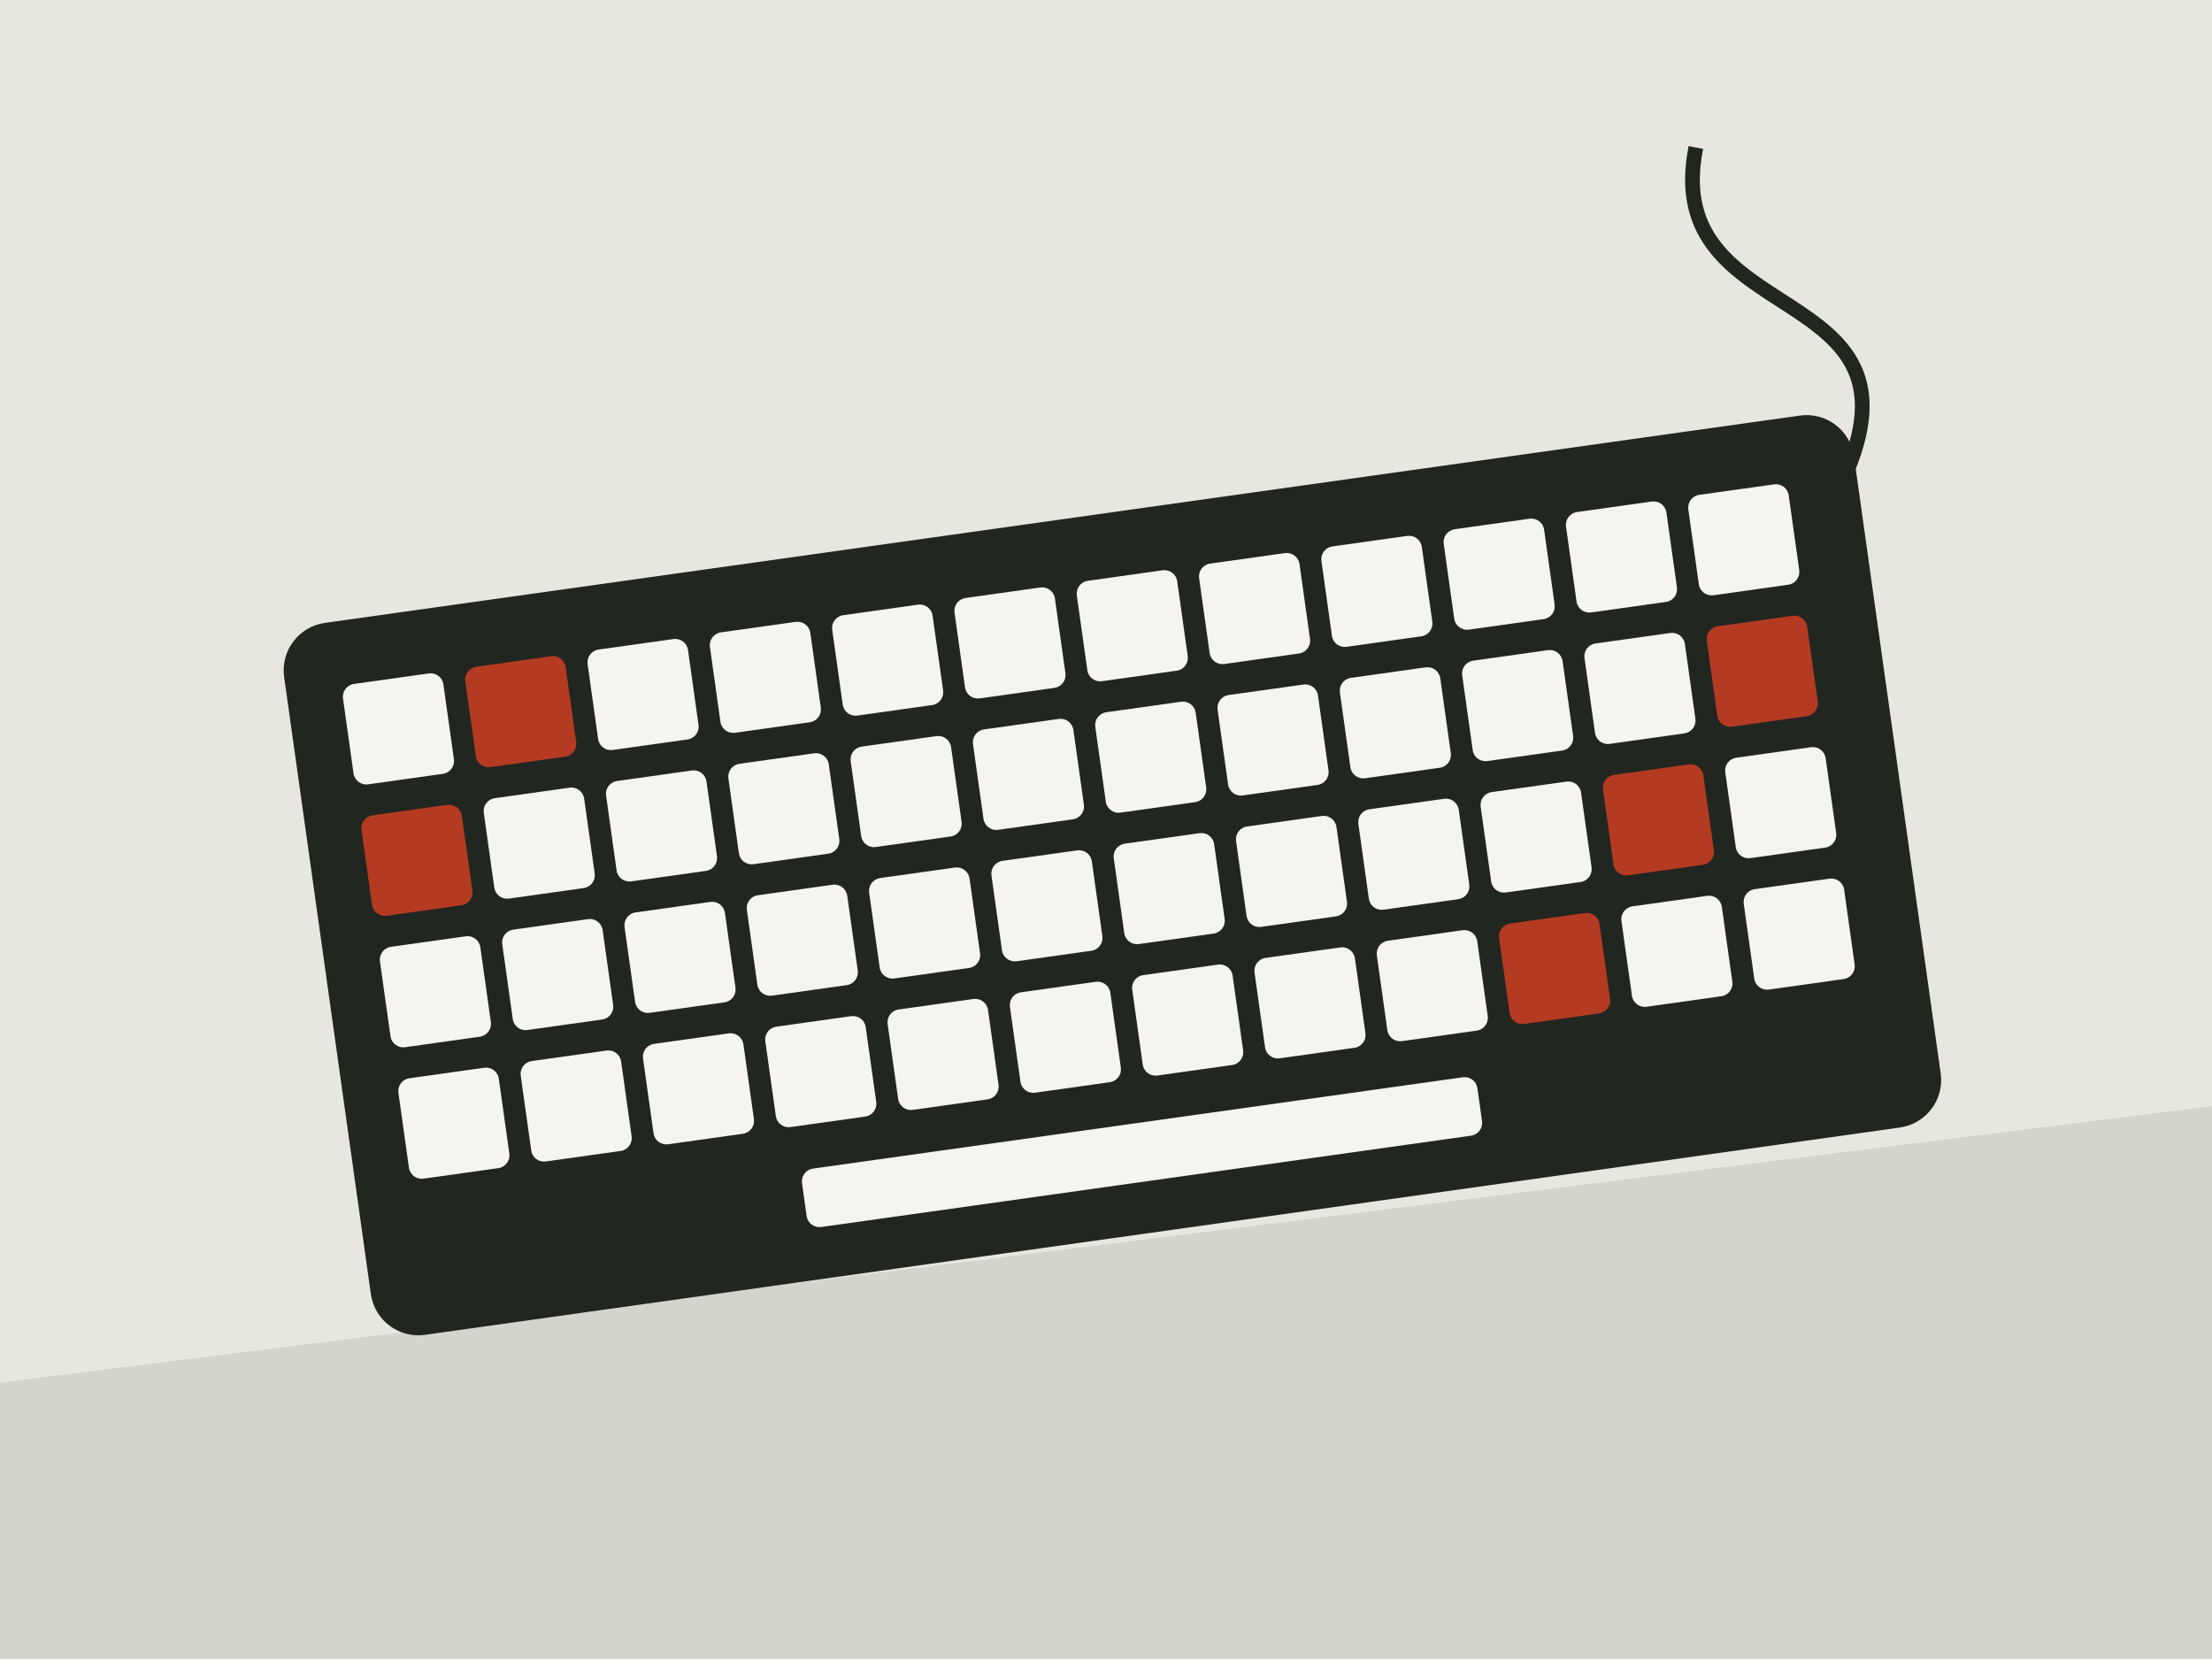
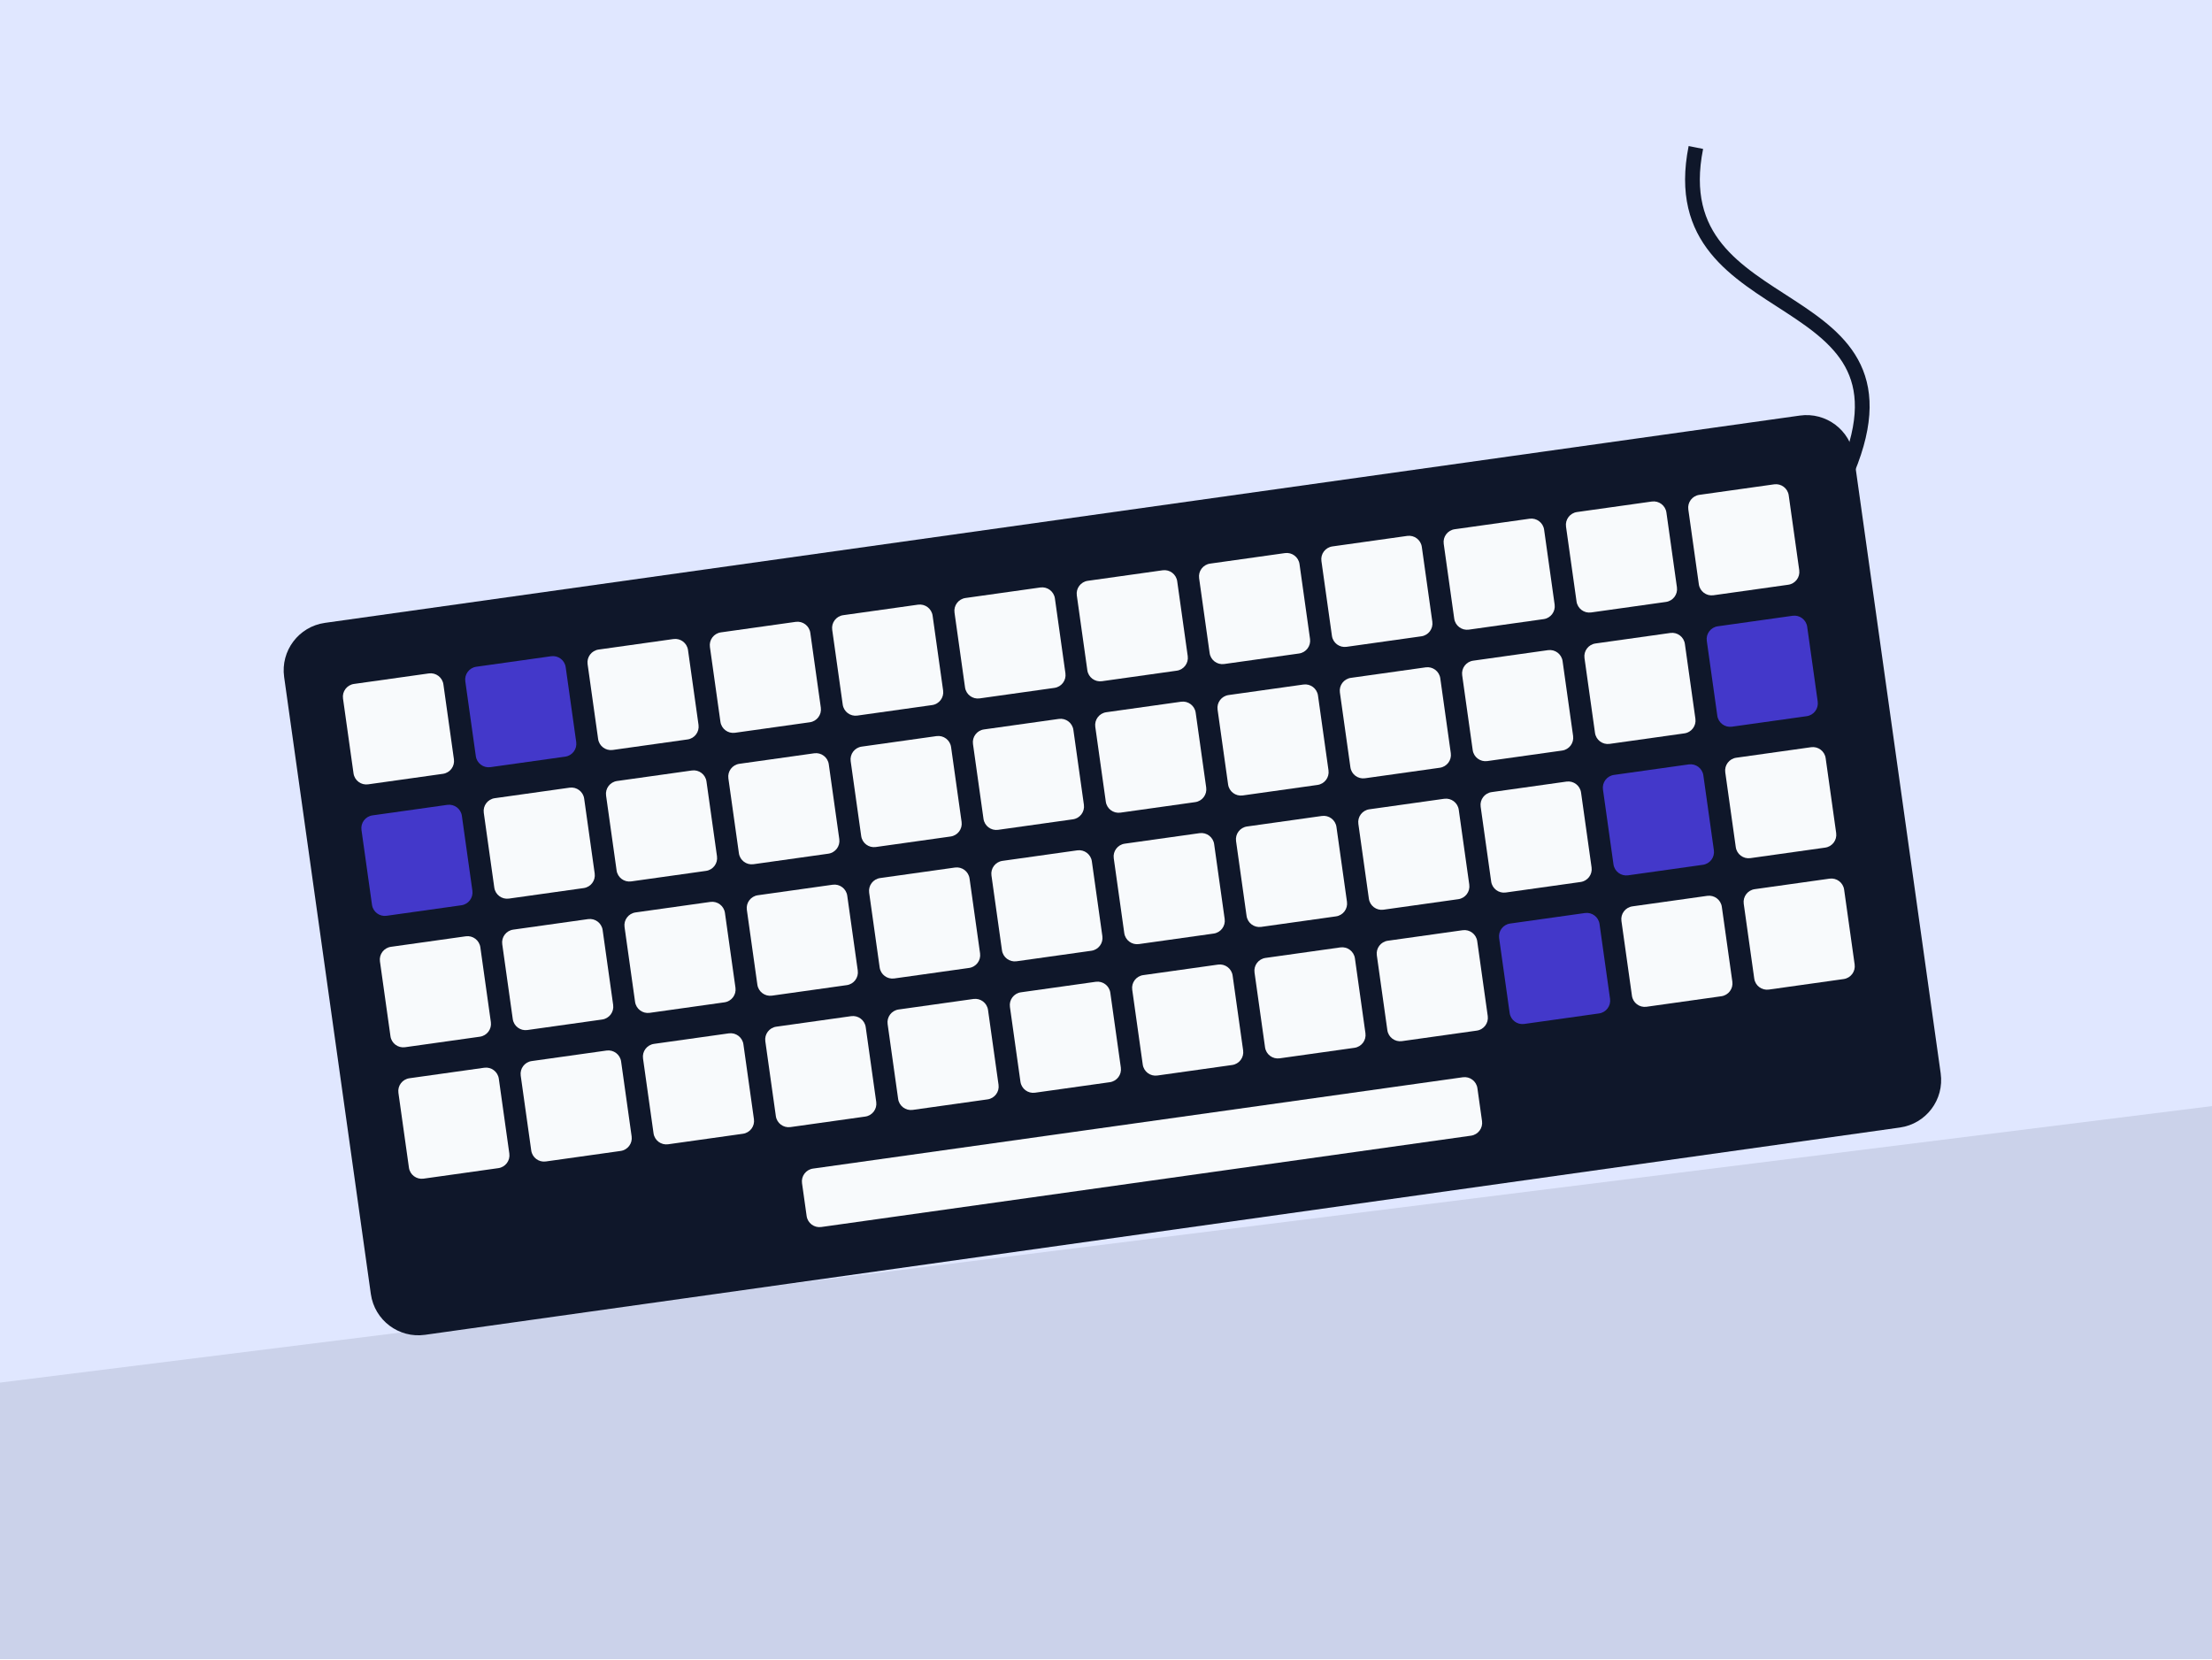
<svg xmlns="http://www.w3.org/2000/svg" width="1200" height="900" viewBox="0 0 1200 900" role="img">
-   <rect width="1200" height="900" fill="#e8e7df" />
-   <path d="M0 750L1200 600V900H0Z" fill="#222621" opacity=".1" />
+   <rect width="1200" height="900" fill="#e0e7ff" />
+   <path d="M0 750L1200 600V900H0Z" fill="#0f172a" opacity=".1" />
  <g transform="rotate(-8 600 450)">
-     <rect x="170" y="280" width="860" height="390" rx="26" fill="#222621" />
-     <rect x="200" y="315" width="55" height="55" rx="7" fill="#f5f4ee" />
-     <rect x="267" y="315" width="55" height="55" rx="7" fill="#b43b22" />
-     <rect x="334" y="315" width="55" height="55" rx="7" fill="#f5f4ee" />
-     <rect x="401" y="315" width="55" height="55" rx="7" fill="#f5f4ee" />
-     <rect x="468" y="315" width="55" height="55" rx="7" fill="#f5f4ee" />
-     <rect x="535" y="315" width="55" height="55" rx="7" fill="#f5f4ee" />
-     <rect x="602" y="315" width="55" height="55" rx="7" fill="#f5f4ee" />
-     <rect x="669" y="315" width="55" height="55" rx="7" fill="#f5f4ee" />
-     <rect x="736" y="315" width="55" height="55" rx="7" fill="#f5f4ee" />
-     <rect x="803" y="315" width="55" height="55" rx="7" fill="#f5f4ee" />
-     <rect x="870" y="315" width="55" height="55" rx="7" fill="#f5f4ee" />
-     <rect x="937" y="315" width="55" height="55" rx="7" fill="#f5f4ee" />
-     <rect x="200" y="387" width="55" height="55" rx="7" fill="#b43b22" />
-     <rect x="267" y="387" width="55" height="55" rx="7" fill="#f5f4ee" />
-     <rect x="334" y="387" width="55" height="55" rx="7" fill="#f5f4ee" />
-     <rect x="401" y="387" width="55" height="55" rx="7" fill="#f5f4ee" />
-     <rect x="468" y="387" width="55" height="55" rx="7" fill="#f5f4ee" />
-     <rect x="535" y="387" width="55" height="55" rx="7" fill="#f5f4ee" />
-     <rect x="602" y="387" width="55" height="55" rx="7" fill="#f5f4ee" />
-     <rect x="669" y="387" width="55" height="55" rx="7" fill="#f5f4ee" />
-     <rect x="736" y="387" width="55" height="55" rx="7" fill="#f5f4ee" />
-     <rect x="803" y="387" width="55" height="55" rx="7" fill="#f5f4ee" />
-     <rect x="870" y="387" width="55" height="55" rx="7" fill="#f5f4ee" />
-     <rect x="937" y="387" width="55" height="55" rx="7" fill="#b43b22" />
-     <rect x="200" y="459" width="55" height="55" rx="7" fill="#f5f4ee" />
-     <rect x="267" y="459" width="55" height="55" rx="7" fill="#f5f4ee" />
-     <rect x="334" y="459" width="55" height="55" rx="7" fill="#f5f4ee" />
-     <rect x="401" y="459" width="55" height="55" rx="7" fill="#f5f4ee" />
-     <rect x="468" y="459" width="55" height="55" rx="7" fill="#f5f4ee" />
-     <rect x="535" y="459" width="55" height="55" rx="7" fill="#f5f4ee" />
-     <rect x="602" y="459" width="55" height="55" rx="7" fill="#f5f4ee" />
-     <rect x="669" y="459" width="55" height="55" rx="7" fill="#f5f4ee" />
-     <rect x="736" y="459" width="55" height="55" rx="7" fill="#f5f4ee" />
-     <rect x="803" y="459" width="55" height="55" rx="7" fill="#f5f4ee" />
-     <rect x="870" y="459" width="55" height="55" rx="7" fill="#b43b22" />
-     <rect x="937" y="459" width="55" height="55" rx="7" fill="#f5f4ee" />
-     <rect x="200" y="531" width="55" height="55" rx="7" fill="#f5f4ee" />
-     <rect x="267" y="531" width="55" height="55" rx="7" fill="#f5f4ee" />
-     <rect x="334" y="531" width="55" height="55" rx="7" fill="#f5f4ee" />
-     <rect x="401" y="531" width="55" height="55" rx="7" fill="#f5f4ee" />
-     <rect x="468" y="531" width="55" height="55" rx="7" fill="#f5f4ee" />
-     <rect x="535" y="531" width="55" height="55" rx="7" fill="#f5f4ee" />
-     <rect x="602" y="531" width="55" height="55" rx="7" fill="#f5f4ee" />
-     <rect x="669" y="531" width="55" height="55" rx="7" fill="#f5f4ee" />
-     <rect x="736" y="531" width="55" height="55" rx="7" fill="#f5f4ee" />
-     <rect x="803" y="531" width="55" height="55" rx="7" fill="#b43b22" />
-     <rect x="870" y="531" width="55" height="55" rx="7" fill="#f5f4ee" />
-     <rect x="937" y="531" width="55" height="55" rx="7" fill="#f5f4ee" />
-     <rect x="410" y="610" width="370" height="32" rx="7" fill="#f5f4ee" />
+     <rect x="170" y="280" width="860" height="390" rx="26" fill="#0f172a" />
+     <rect x="200" y="315" width="55" height="55" rx="7" fill="#f8fafc" />
+     <rect x="267" y="315" width="55" height="55" rx="7" fill="#4338ca" />
+     <rect x="334" y="315" width="55" height="55" rx="7" fill="#f8fafc" />
+     <rect x="401" y="315" width="55" height="55" rx="7" fill="#f8fafc" />
+     <rect x="468" y="315" width="55" height="55" rx="7" fill="#f8fafc" />
+     <rect x="535" y="315" width="55" height="55" rx="7" fill="#f8fafc" />
+     <rect x="602" y="315" width="55" height="55" rx="7" fill="#f8fafc" />
+     <rect x="669" y="315" width="55" height="55" rx="7" fill="#f8fafc" />
+     <rect x="736" y="315" width="55" height="55" rx="7" fill="#f8fafc" />
+     <rect x="803" y="315" width="55" height="55" rx="7" fill="#f8fafc" />
+     <rect x="870" y="315" width="55" height="55" rx="7" fill="#f8fafc" />
+     <rect x="937" y="315" width="55" height="55" rx="7" fill="#f8fafc" />
+     <rect x="200" y="387" width="55" height="55" rx="7" fill="#4338ca" />
+     <rect x="267" y="387" width="55" height="55" rx="7" fill="#f8fafc" />
+     <rect x="334" y="387" width="55" height="55" rx="7" fill="#f8fafc" />
+     <rect x="401" y="387" width="55" height="55" rx="7" fill="#f8fafc" />
+     <rect x="468" y="387" width="55" height="55" rx="7" fill="#f8fafc" />
+     <rect x="535" y="387" width="55" height="55" rx="7" fill="#f8fafc" />
+     <rect x="602" y="387" width="55" height="55" rx="7" fill="#f8fafc" />
+     <rect x="669" y="387" width="55" height="55" rx="7" fill="#f8fafc" />
+     <rect x="736" y="387" width="55" height="55" rx="7" fill="#f8fafc" />
+     <rect x="803" y="387" width="55" height="55" rx="7" fill="#f8fafc" />
+     <rect x="870" y="387" width="55" height="55" rx="7" fill="#f8fafc" />
+     <rect x="937" y="387" width="55" height="55" rx="7" fill="#4338ca" />
+     <rect x="200" y="459" width="55" height="55" rx="7" fill="#f8fafc" />
+     <rect x="267" y="459" width="55" height="55" rx="7" fill="#f8fafc" />
+     <rect x="334" y="459" width="55" height="55" rx="7" fill="#f8fafc" />
+     <rect x="401" y="459" width="55" height="55" rx="7" fill="#f8fafc" />
+     <rect x="468" y="459" width="55" height="55" rx="7" fill="#f8fafc" />
+     <rect x="535" y="459" width="55" height="55" rx="7" fill="#f8fafc" />
+     <rect x="602" y="459" width="55" height="55" rx="7" fill="#f8fafc" />
+     <rect x="669" y="459" width="55" height="55" rx="7" fill="#f8fafc" />
+     <rect x="736" y="459" width="55" height="55" rx="7" fill="#f8fafc" />
+     <rect x="803" y="459" width="55" height="55" rx="7" fill="#f8fafc" />
+     <rect x="870" y="459" width="55" height="55" rx="7" fill="#4338ca" />
+     <rect x="937" y="459" width="55" height="55" rx="7" fill="#f8fafc" />
+     <rect x="200" y="531" width="55" height="55" rx="7" fill="#f8fafc" />
+     <rect x="267" y="531" width="55" height="55" rx="7" fill="#f8fafc" />
+     <rect x="334" y="531" width="55" height="55" rx="7" fill="#f8fafc" />
+     <rect x="401" y="531" width="55" height="55" rx="7" fill="#f8fafc" />
+     <rect x="468" y="531" width="55" height="55" rx="7" fill="#f8fafc" />
+     <rect x="535" y="531" width="55" height="55" rx="7" fill="#f8fafc" />
+     <rect x="602" y="531" width="55" height="55" rx="7" fill="#f8fafc" />
+     <rect x="669" y="531" width="55" height="55" rx="7" fill="#f8fafc" />
+     <rect x="736" y="531" width="55" height="55" rx="7" fill="#f8fafc" />
+     <rect x="803" y="531" width="55" height="55" rx="7" fill="#4338ca" />
+     <rect x="870" y="531" width="55" height="55" rx="7" fill="#f8fafc" />
+     <rect x="937" y="531" width="55" height="55" rx="7" fill="#f8fafc" />
+     <rect x="410" y="610" width="370" height="32" rx="7" fill="#f8fafc" />
  </g>
-   <path d="M1000 260C1050 150 900 180 920 80" stroke="#222621" stroke-width="8" fill="none" />
+   <path d="M1000 260C1050 150 900 180 920 80" stroke="#0f172a" stroke-width="8" fill="none" />
</svg>
